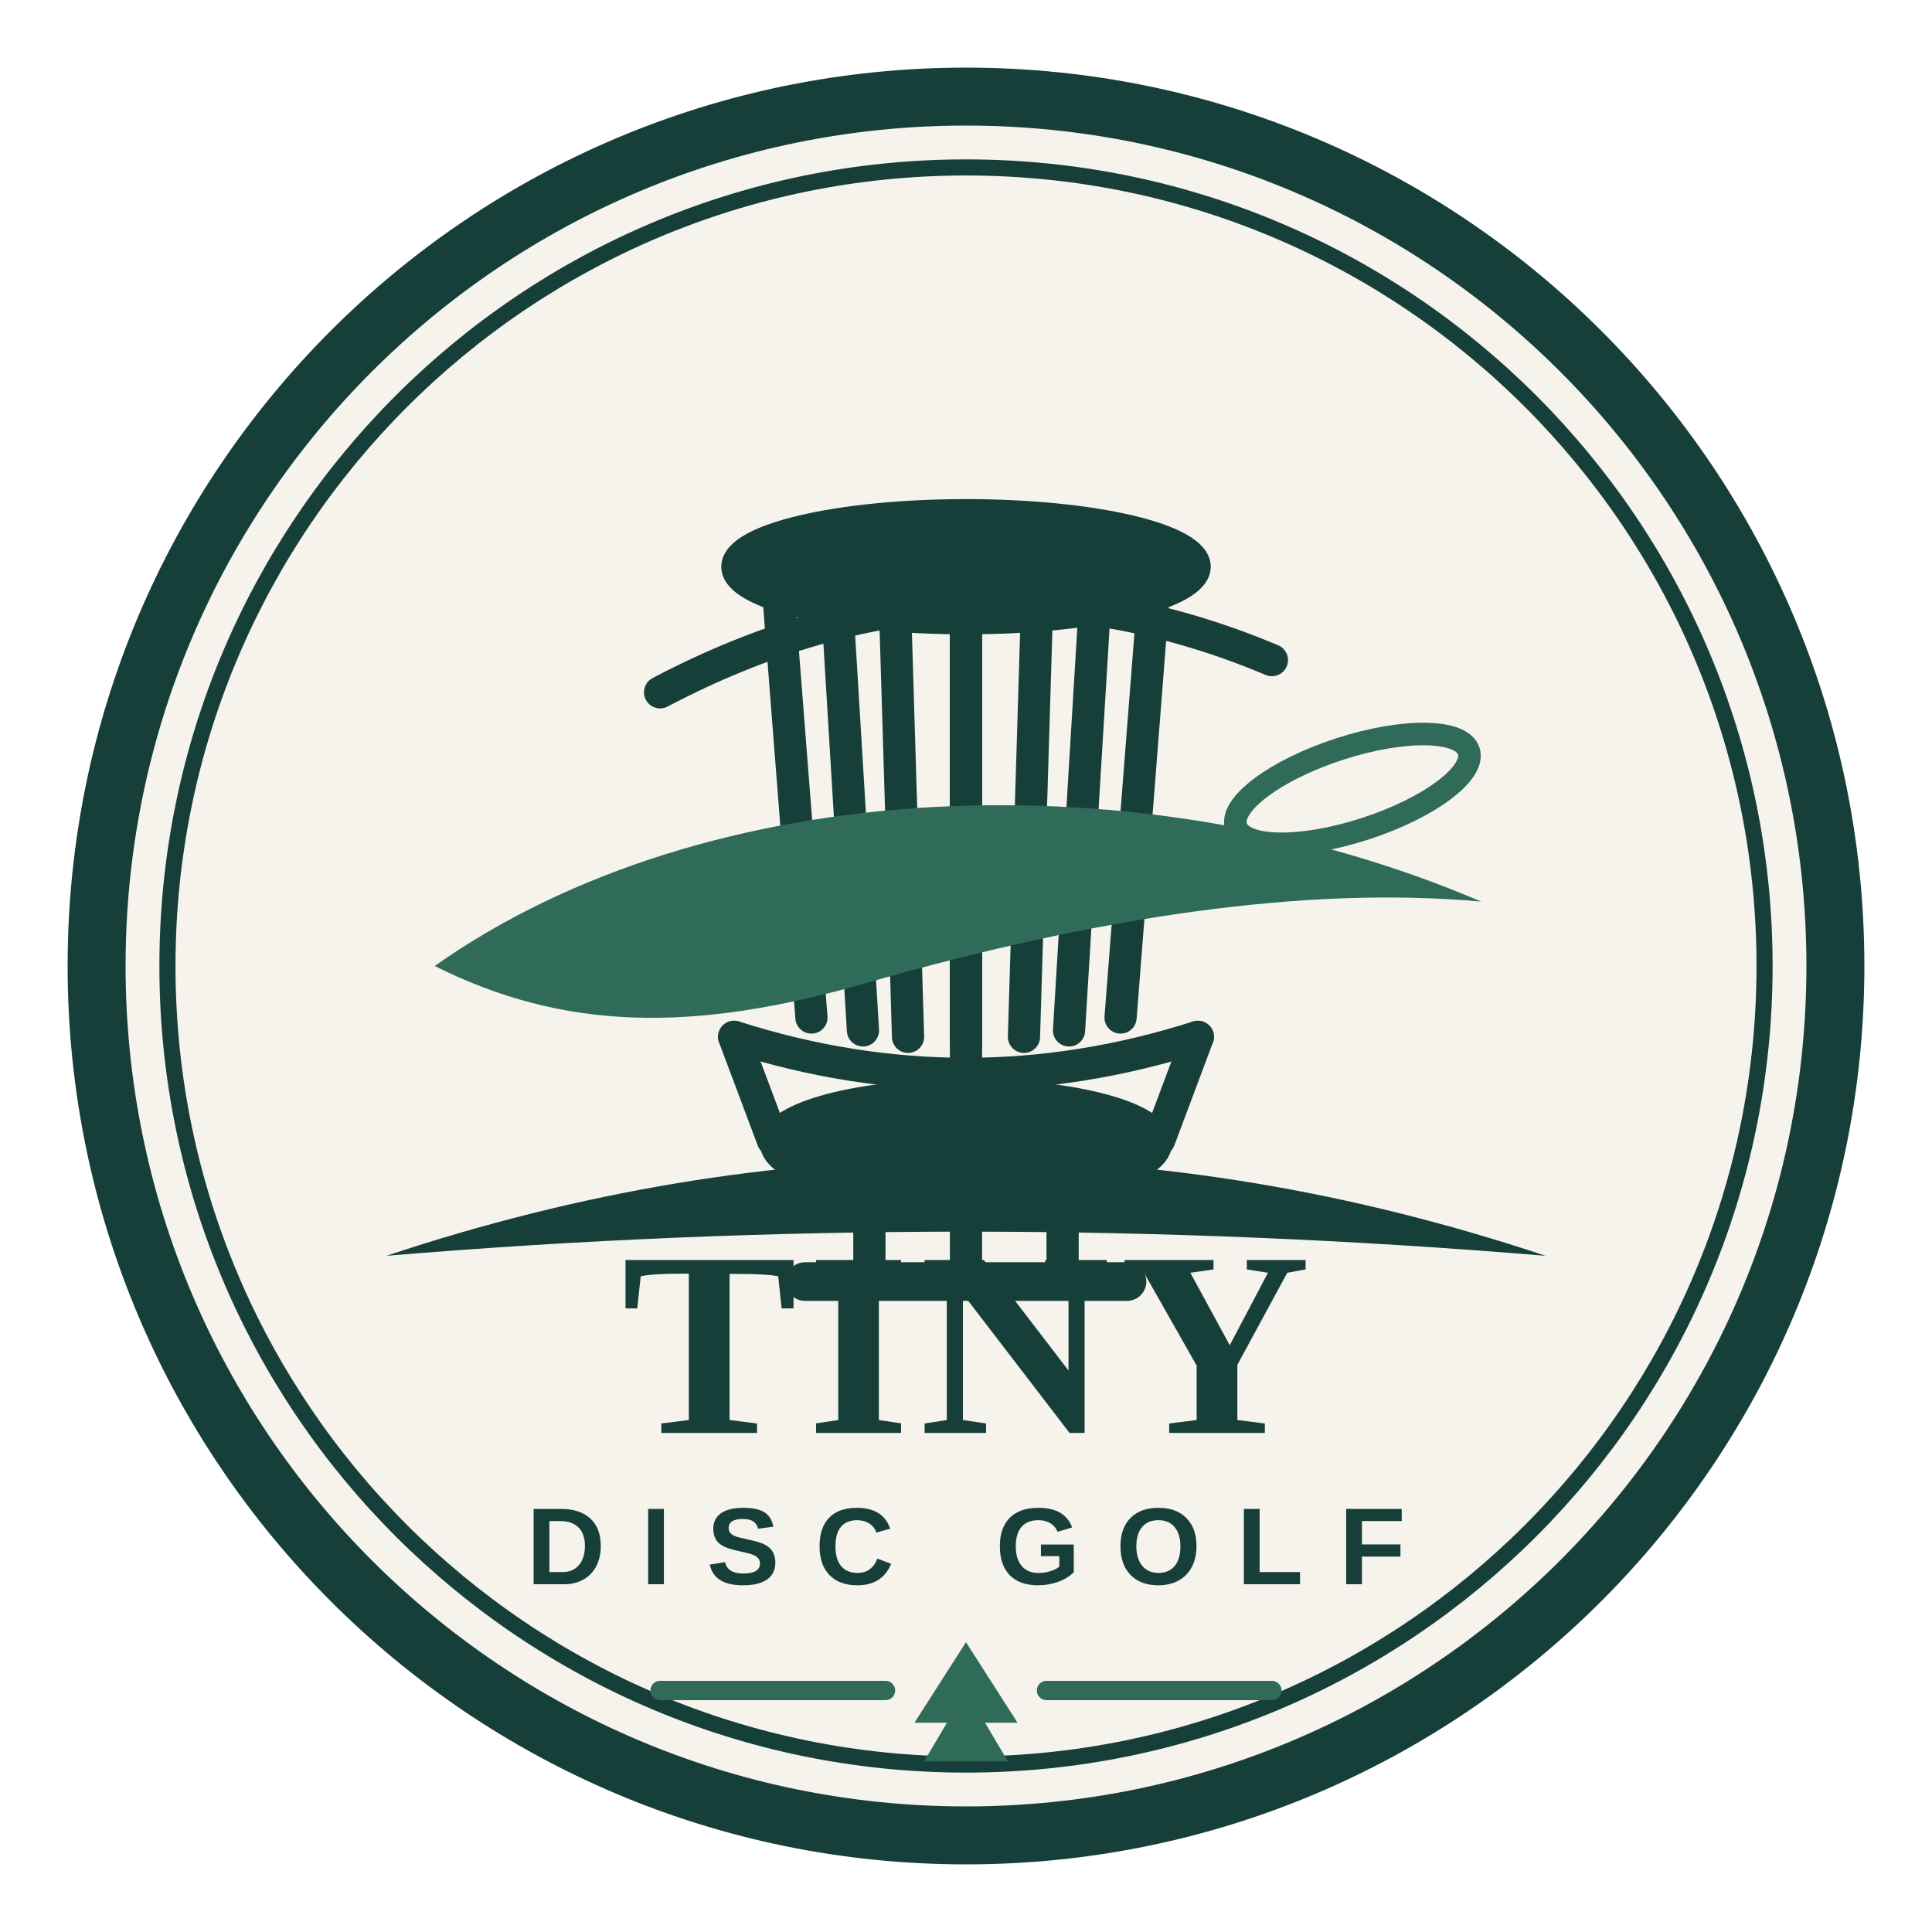
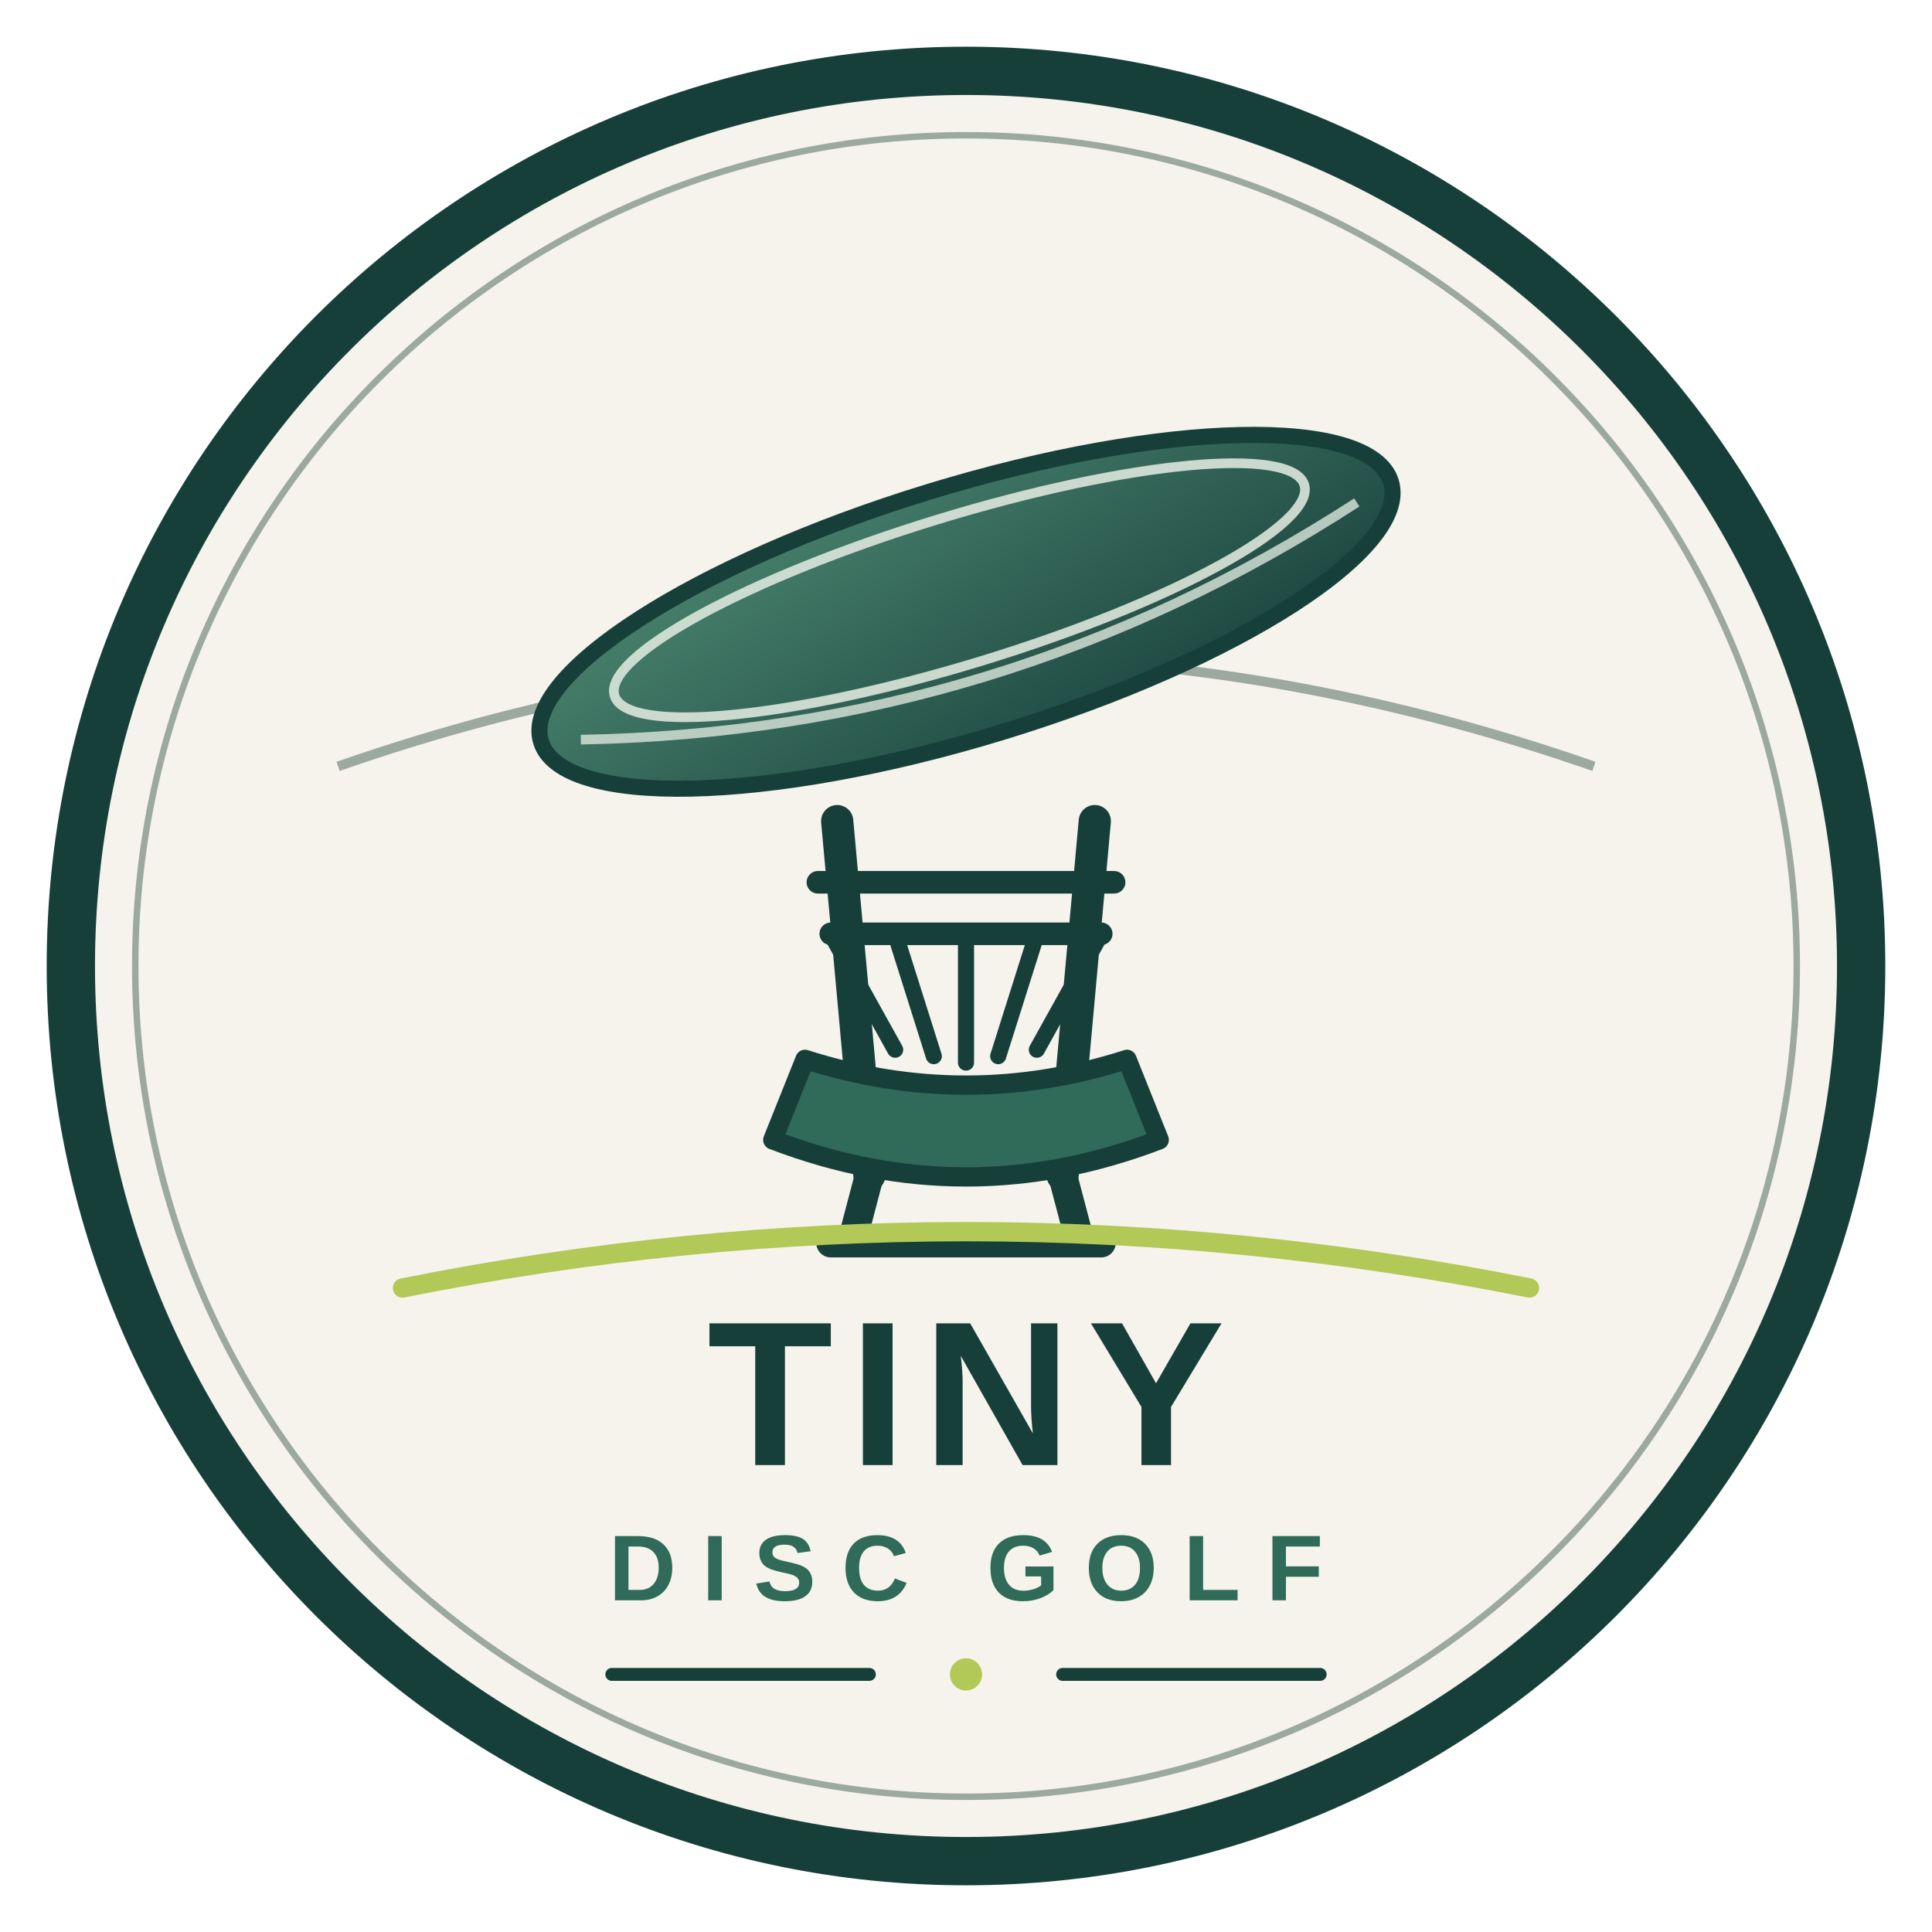
- <svg xmlns="http://www.w3.org/2000/svg" viewBox="0 0 600 600">
-   <circle cx="300" cy="300" r="270" fill="#f5f3ec" stroke="#173f3a" stroke-width="18" />
-   <circle cx="300" cy="300" r="248" fill="none" stroke="#173f3a" stroke-width="5" />
-   <g fill="none" stroke="#173f3a" stroke-width="10" stroke-linecap="round" stroke-linejoin="round">
-     <path d="M205 215 Q300 165 395 205" />
-     <path d="M300 178 V398" />
-     <ellipse cx="300" cy="176" rx="72" ry="17" fill="#173f3a" stroke="#173f3a" stroke-width="8" />
-     <path d="M242 188 L252 316 M260 188 L268 320 M278 190 L282 322 M300 190 V324 M322 190 L318 322 M340 188 L332 320 M358 188 L348 316" />
-     <path d="M228 322 Q300 345 372 322" />
-     <path d="M228 322 L240 354 Q300 372 360 354 L372 322" />
-     <ellipse cx="300" cy="355" rx="60" ry="16" fill="#173f3a" stroke="#173f3a" stroke-width="8" />
-     <path d="M270 365 L270 398 M330 365 L330 398" />
-     <path d="M250 398 H350" stroke-width="12" />
+ <svg xmlns="http://www.w3.org/2000/svg" viewBox="0 0 600 600" role="img" aria-labelledby="title desc">
+   <defs>
+     <linearGradient id="disc" x1="0" y1="0" x2="1" y2="1">
+       <stop offset="0" stop-color="#4d8872" />
+       <stop offset="1" stop-color="#173f3a" />
+     </linearGradient>
+   </defs>
+   <circle cx="300" cy="300" r="278" fill="#f5f3ec" stroke="#173f3a" stroke-width="15" />
+   <circle cx="300" cy="300" r="258" fill="none" stroke="#9ba99f" stroke-width="2" />
+   <path d="M105 238 Q300 170 495 238" fill="none" stroke="#9ba99f" stroke-width="3" />
+   <g transform="rotate(-17 300 190)">
+     <ellipse cx="300" cy="190" rx="138" ry="39" fill="url(#disc)" stroke="#173f3a" stroke-width="5" />
+     <ellipse cx="300" cy="183" rx="112" ry="23" fill="none" stroke="#dce6dc" stroke-width="3" opacity=".9" />
+     <path d="M174 193 Q300 229 426 193" fill="none" stroke="#dce6dc" stroke-width="3" opacity=".8" />
  </g>
-   <path d="M135 300 C220 240 355 235 460 280 C405 275 340 285 270 305 C215 321 175 320 135 300Z" fill="#2f6b58" />
-   <ellipse cx="420" cy="245" rx="38" ry="13" transform="rotate(-18 420 245)" fill="none" stroke="#2f6b58" stroke-width="7" />
-   <path d="M120 390 Q300 330 480 390 Q300 375 120 390Z" fill="#173f3a" />
-   <text x="300" y="445" text-anchor="middle" font-family="Georgia,Times New Roman,serif" font-size="82" font-weight="700" letter-spacing="3" fill="#173f3a">TINY</text>
-   <text x="300" y="492" text-anchor="middle" font-family="Arial,Helvetica,sans-serif" font-size="34" font-weight="800" letter-spacing="11" fill="#173f3a">DISC GOLF</text>
-   <path d="M205 525 H275 M325 525 H395" stroke="#2f6b58" stroke-width="6" stroke-linecap="round" />
-   <path d="M300 510 l-16 25 h32z M300 525 l-13 22 h26z M300 532 v22" fill="#2f6b58" />
+   <g fill="none" stroke="#173f3a" stroke-linecap="round" stroke-linejoin="round">
+     <path d="M260 255 L270 365 M340 255 L330 365" stroke-width="10" />
+     <path d="M254 274 H346 M258 290 H342" stroke-width="7" />
+     <path d="M258 290 L278 326 M278 290 L290 328 M300 290 V330 M322 290 L310 328 M342 290 L322 326" stroke-width="5" />
+     <path d="M250 329 Q300 345 350 329 L360 354 Q300 377 240 354Z" fill="#2f6b58" stroke-width="6" />
+     <path d="M270 365 L265 384 M330 365 L335 384 M258 386 H342" stroke-width="9" />
+   </g>
+   <path d="M125 400 Q300 365 475 400" fill="none" stroke="#b2c957" stroke-width="6" stroke-linecap="round" />
+   <text x="300" y="455" text-anchor="middle" font-family="Arial,Helvetica,sans-serif" font-size="64" font-weight="900" letter-spacing="5" fill="#173f3a">TINY</text>
+   <text x="300" y="497" text-anchor="middle" font-family="Arial,Helvetica,sans-serif" font-size="29" font-weight="800" letter-spacing="8" fill="#2f6b58">DISC GOLF</text>
+   <path d="M190 520 H270 M330 520 H410" stroke="#173f3a" stroke-width="4" stroke-linecap="round" />
+   <circle cx="300" cy="520" r="5" fill="#b2c957" />
</svg>
